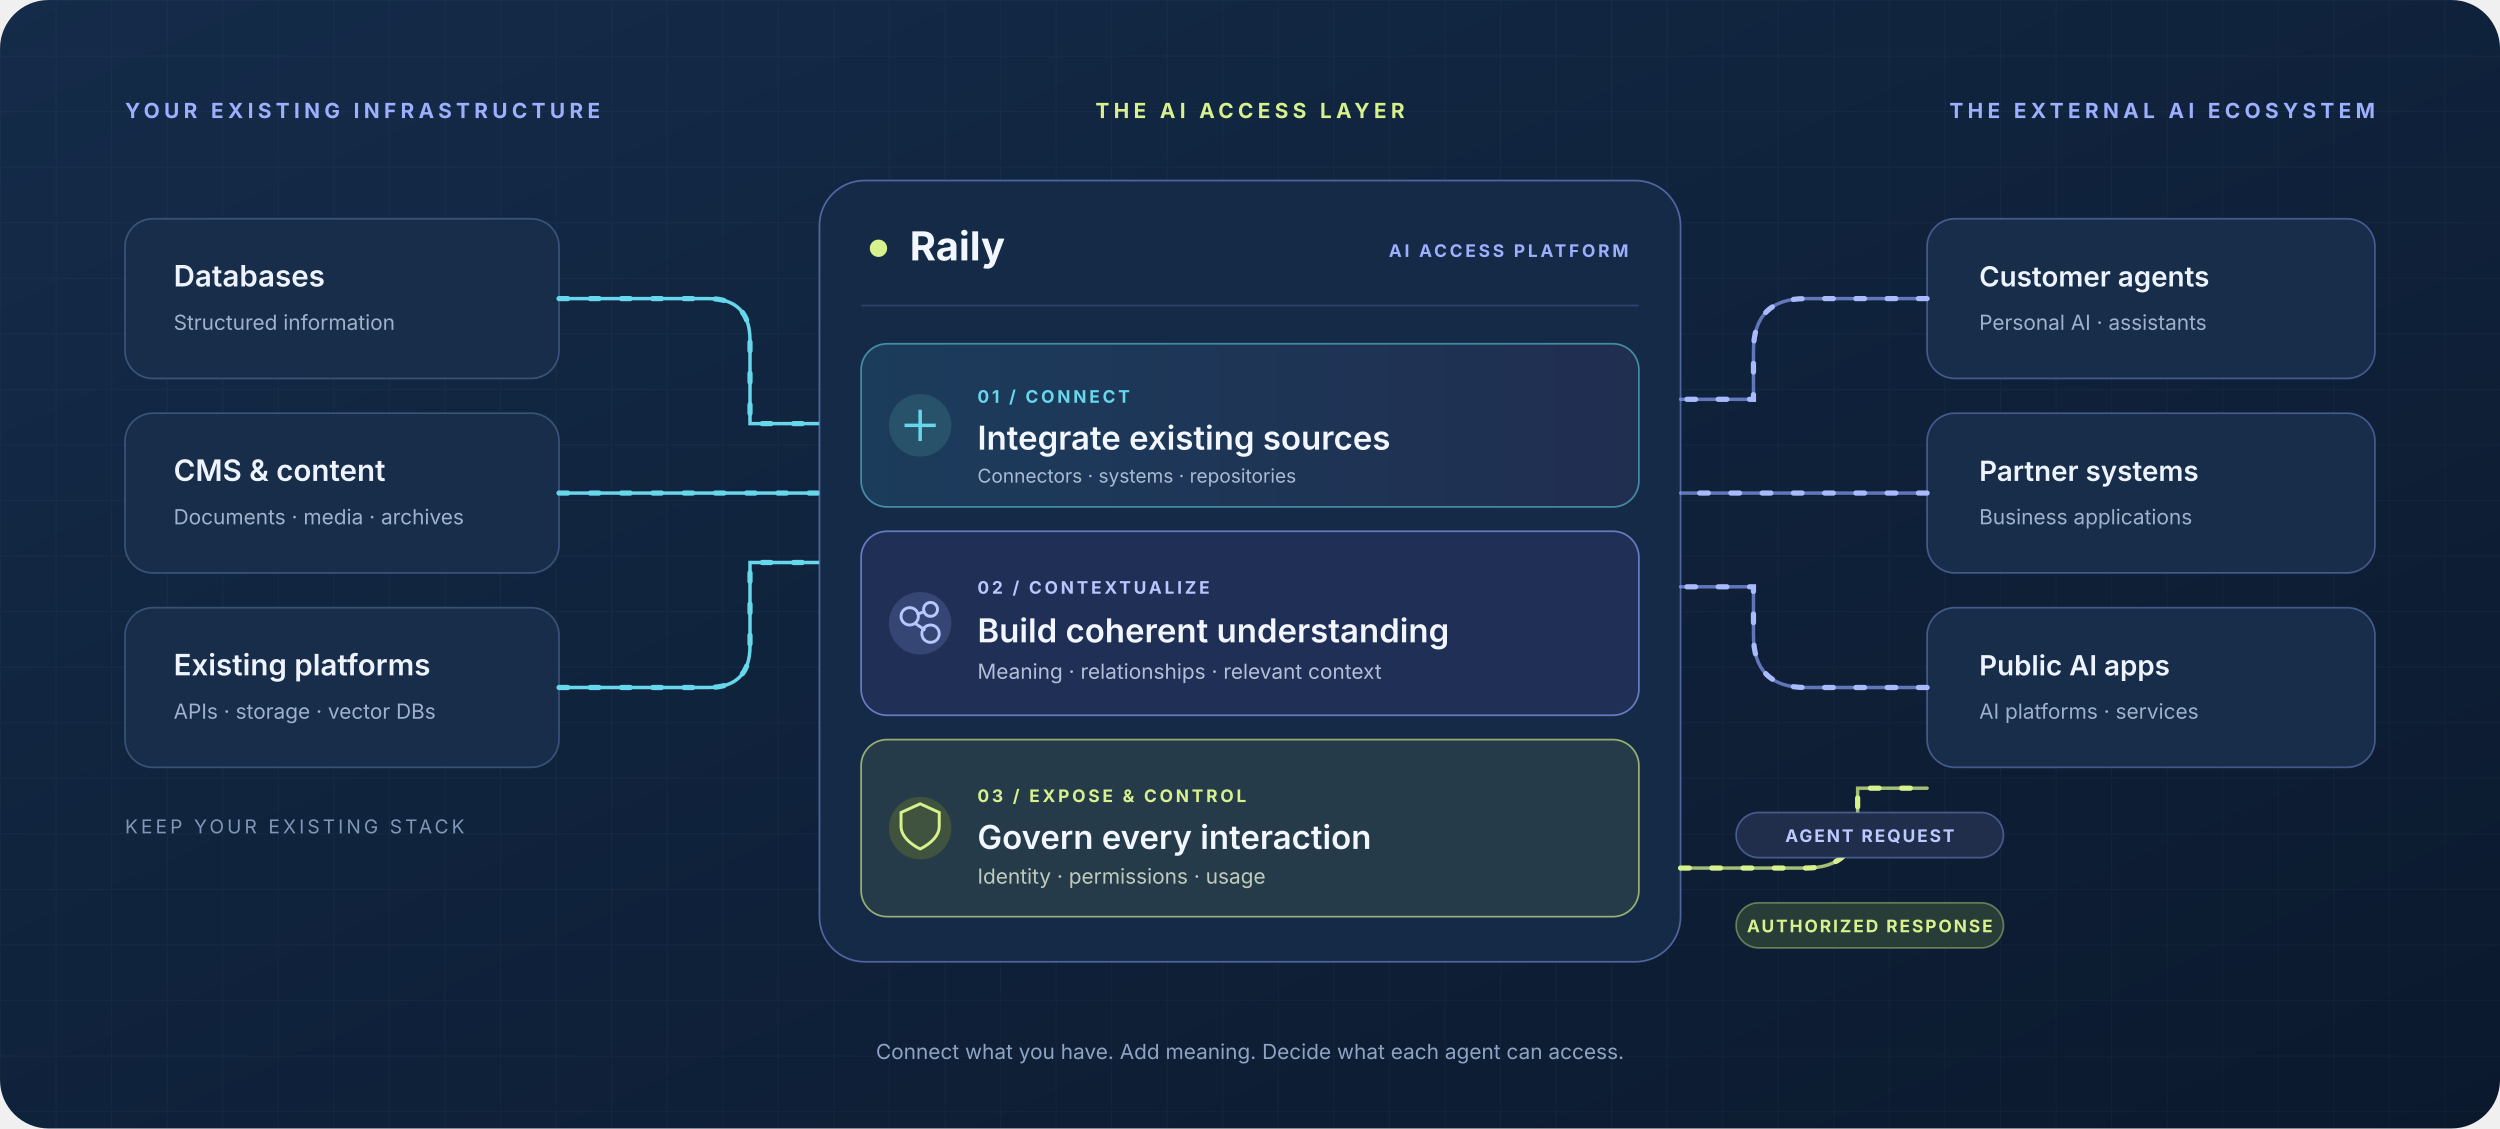
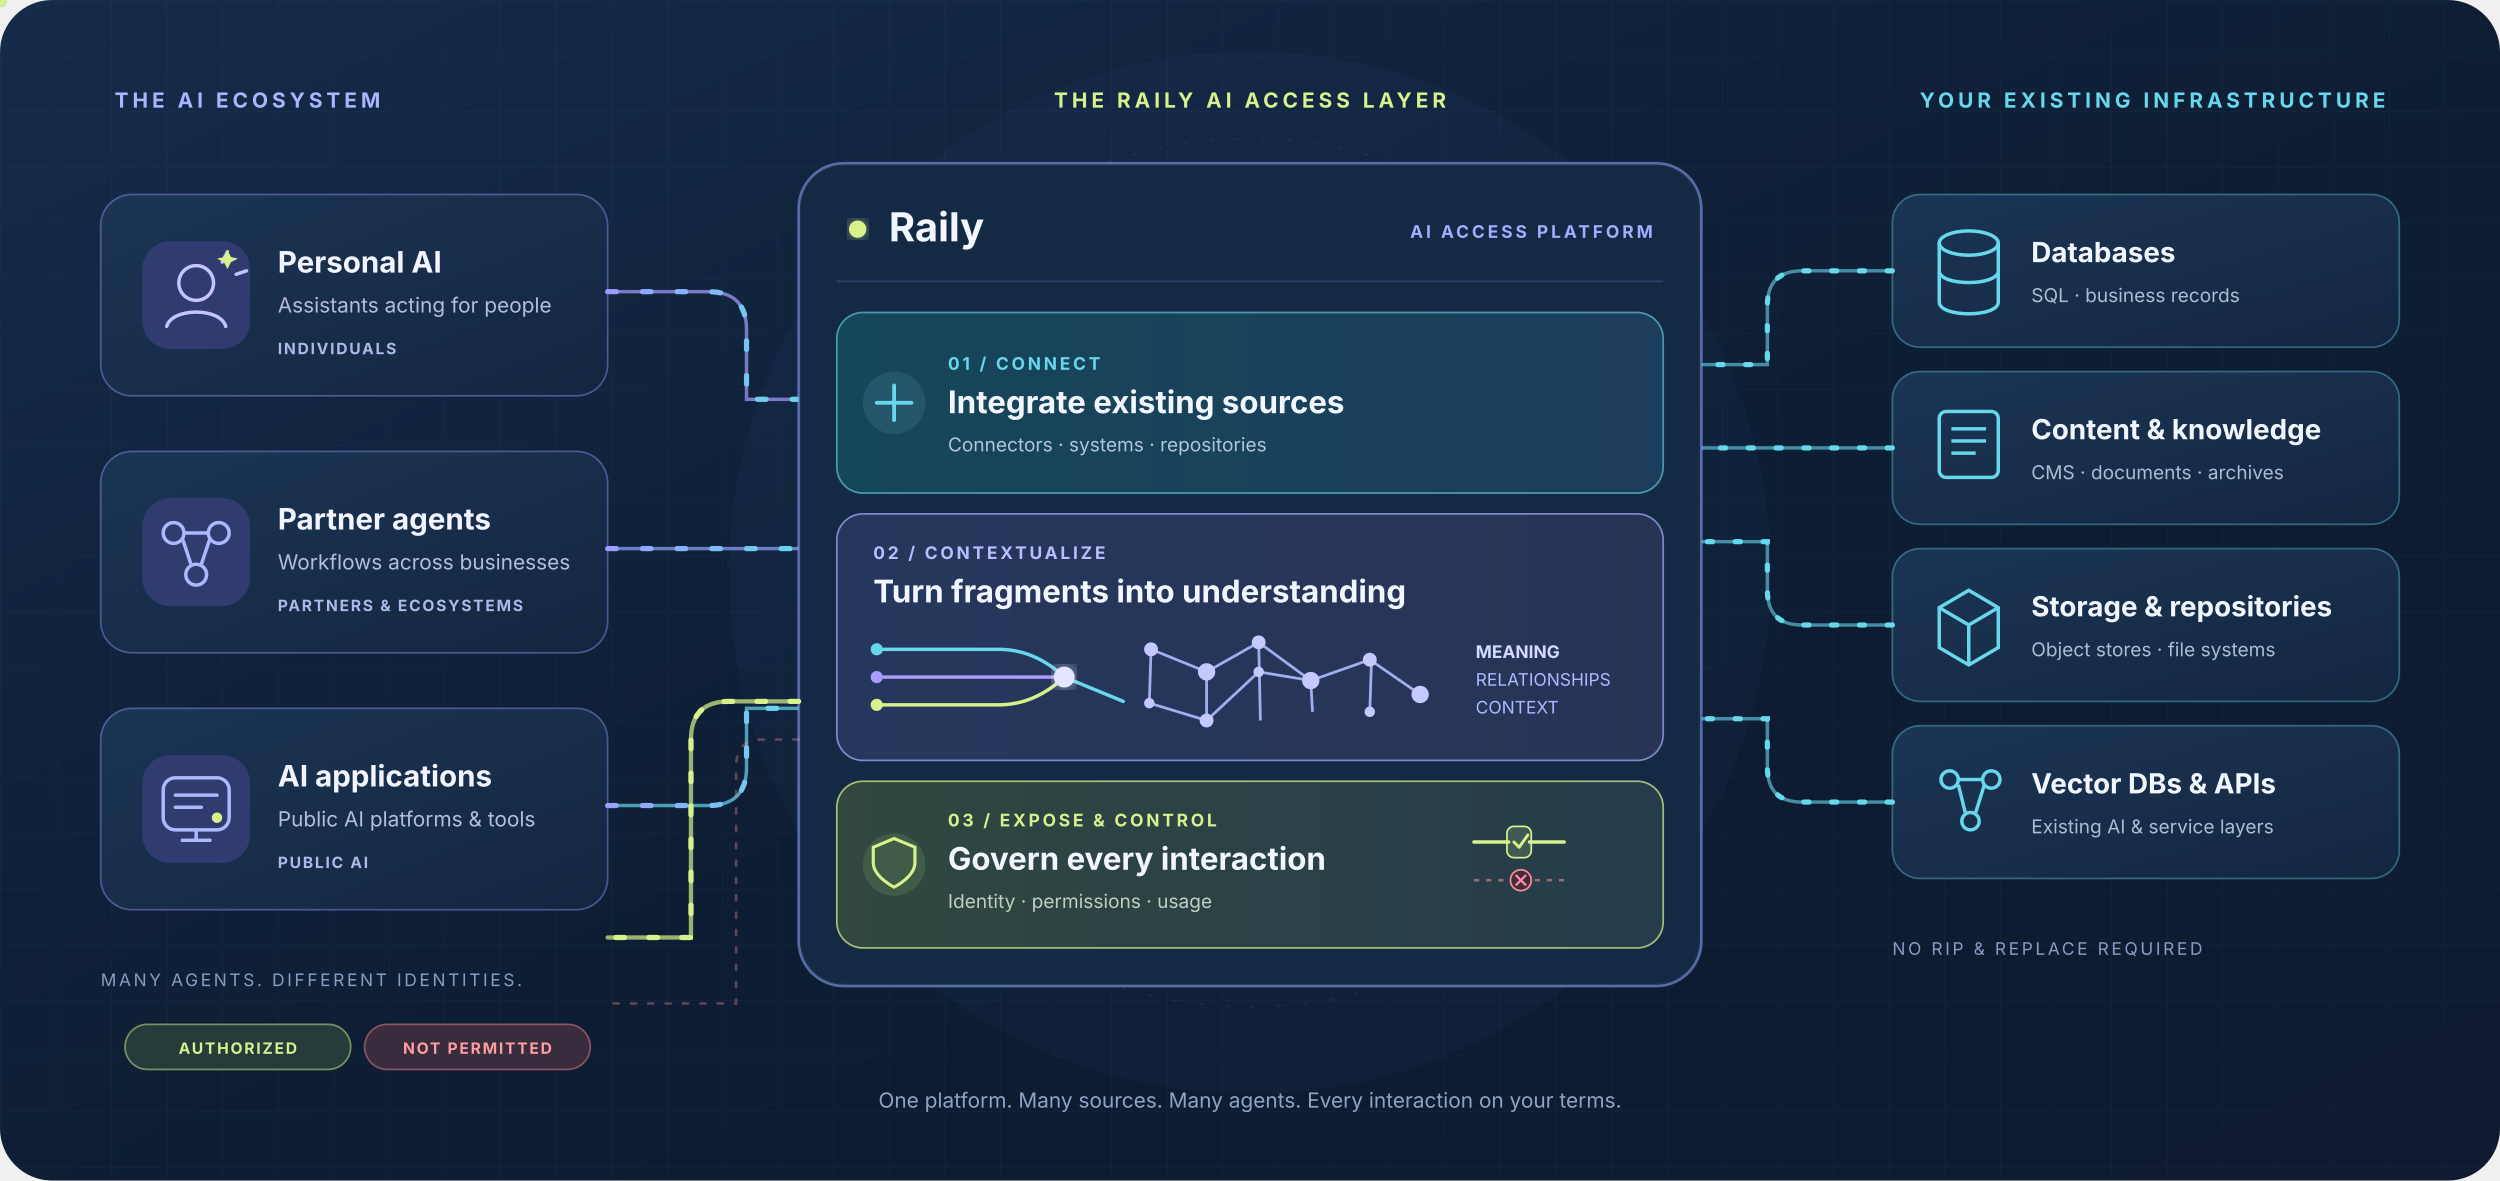
- <svg xmlns="http://www.w3.org/2000/svg" viewBox="0 0 1440 650" role="img" aria-labelledby="t d">
+ <svg xmlns="http://www.w3.org/2000/svg" viewBox="0 0 1440 680" role="img" aria-labelledby="title desc">
  <defs>
    <linearGradient id="bg" x2="1" y2="1">
      <stop stop-color="#142b49" />
-       <stop offset="1" stop-color="#0b192d" />
-     </linearGradient>
-     <linearGradient id="layer" x2="1" y2="0">
-       <stop stop-color="#1c3c5c" />
-       <stop offset="1" stop-color="#202e50" />
-     </linearGradient>
-     <pattern id="g" width="32" height="32" patternUnits="userSpaceOnUse">
-       <path d="M32 0H0V32" fill="none" stroke="#9db3d8" stroke-opacity=".05" />
+       <stop offset=".55" stop-color="#0d1d33" />
+       <stop offset="1" stop-color="#101a30" />
+     </linearGradient>
+     <linearGradient id="panel" x2="1" y2="1">
+       <stop stop-color="#1b3555" />
+       <stop offset="1" stop-color="#142640" />
+     </linearGradient>
+     <linearGradient id="connect" x2="1" y2="0">
+       <stop stop-color="#16465a" />
+       <stop offset="1" stop-color="#1c3d5c" />
+     </linearGradient>
+     <linearGradient id="context" x2="1" y2="0">
+       <stop stop-color="#26375d" />
+       <stop offset="1" stop-color="#273456" />
+     </linearGradient>
+     <linearGradient id="govern" x2="1" y2="0">
+       <stop stop-color="#31473f" />
+       <stop offset="1" stop-color="#243c4c" />
+     </linearGradient>
+     <linearGradient id="agentline">
+       <stop stop-color="#9c9cff" />
+       <stop offset="1" stop-color="#67d7eb" />
+     </linearGradient>
+     <filter id="glow">
+       <feGaussianBlur stdDeviation="5" result="b" />
+       <feMerge>
+         <feMergeNode in="b" />
+         <feMergeNode in="SourceGraphic" />
+       </feMerge>
+     </filter>
+     <pattern id="grid" width="32" height="32" patternUnits="userSpaceOnUse">
+       <path d="M32 0H0V32" fill="none" stroke="#91a9d2" stroke-opacity=".045" />
    </pattern>
  </defs>
-   <rect width="1440" height="650" rx="28" fill="url(#bg)" />
-   <rect width="1440" height="650" rx="28" fill="url(#g)" />
+   <rect width="1440" height="680" rx="30" fill="url(#bg)" />
+   <rect width="1440" height="680" rx="30" fill="url(#grid)" />
+   <circle cx="720" cy="330" r="300" fill="#647ed1" opacity=".045" />
+   <circle cx="720" cy="330" r="250" fill="none" stroke="#8ea5ff" stroke-opacity=".09" stroke-dasharray="2 13" />
+   <g font-family="Inter,Arial,sans-serif" font-weight="700" letter-spacing="2.3" font-size="12">
+     <text x="66" y="62" fill="#aab4ff">THE AI ECOSYSTEM</text>
+     <text x="1374" y="62" text-anchor="end" fill="#67d7eb">YOUR EXISTING INFRASTRUCTURE</text>
+     <text x="720" y="62" text-anchor="middle" fill="#d7f28c">THE RAILY AI ACCESS LAYER</text>
+   </g>
  <g font-family="Inter,Arial,sans-serif">
-     <text x="72" y="68" fill="#9eafff" font-size="12" font-weight="700" letter-spacing="2.5">YOUR EXISTING INFRASTRUCTURE</text>
-     <text x="1368" y="68" text-anchor="end" fill="#9eafff" font-size="12" font-weight="700" letter-spacing="2.5">THE EXTERNAL AI ECOSYSTEM</text>
-     <text x="720" y="68" text-anchor="middle" fill="#d7f28c" font-size="12" font-weight="700" letter-spacing="2.5">THE AI ACCESS LAYER</text>
+     <g fill="url(#panel)" stroke="#9c9cff" stroke-opacity=".42">
+       <rect x="58" y="112" width="292" height="116" rx="18" />
+       <rect x="58" y="260" width="292" height="116" rx="18" />
+       <rect x="58" y="408" width="292" height="116" rx="18" />
+     </g>
+     <g transform="translate(82 139)">
+       <rect width="62" height="62" rx="16" fill="#303c70" />
+       <circle cx="31" cy="24" r="10" fill="none" stroke="#c4c4ff" stroke-width="2" />
+       <path d="M14 49c3-11 31-11 34 0M46 12l3-6m5 13 6-2" fill="none" stroke="#c4c4ff" stroke-width="2" stroke-linecap="round" />
+       <path d="M49 5l2 4 4 1-4 2-2 4-2-4-4-2 4-1z" fill="#d7f28c" />
+     </g>
+     <text x="160" y="157" fill="#f2f4ff" font-size="17" font-weight="700">Personal AI</text>
+     <text x="160" y="180" fill="#b4bddc" font-size="12">Assistants acting for people</text>
+     <g fill="#aeb8e9" font-size="9" font-weight="700" letter-spacing="1">
+       <text x="160" y="204">INDIVIDUALS</text>
+     </g>
+     <g transform="translate(82 287)">
+       <rect width="62" height="62" rx="16" fill="#303c70" />
+       <g fill="none" stroke="#aeb8ff" stroke-width="2">
+         <circle cx="18" cy="20" r="6" />
+         <circle cx="44" cy="20" r="6" />
+         <circle cx="31" cy="44" r="6" />
+         <path d="M23 23l5 15m11-15-5 15M24 20h14" />
+       </g>
+     </g>
+     <text x="160" y="305" fill="#f2f4ff" font-size="17" font-weight="700">Partner agents</text>
+     <text x="160" y="328" fill="#b4bddc" font-size="12">Workflows across businesses</text>
+     <text x="160" y="352" fill="#aeb8e9" font-size="9" font-weight="700" letter-spacing="1">PARTNERS &amp; ECOSYSTEMS</text>
+     <g transform="translate(82 435)">
+       <rect width="62" height="62" rx="16" fill="#303c70" />
+       <rect x="12" y="13" width="38" height="30" rx="7" fill="none" stroke="#aeb8ff" stroke-width="2" />
+       <path d="M19 23h24M19 30h15M23 49h16M31 43v6" stroke="#aeb8ff" stroke-width="2" stroke-linecap="round" />
+       <circle cx="43" cy="36" r="3" fill="#d7f28c" />
+     </g>
+     <text x="160" y="453" fill="#f2f4ff" font-size="17" font-weight="700">AI applications</text>
+     <text x="160" y="476" fill="#b4bddc" font-size="12">Public AI platforms &amp; tools</text>
+     <text x="160" y="500" fill="#aeb8e9" font-size="9" font-weight="700" letter-spacing="1">PUBLIC AI</text>
+     <text x="58" y="568" fill="#899bc0" font-size="10" letter-spacing="1.5">MANY AGENTS. DIFFERENT IDENTITIES.</text>
  </g>
  <g font-family="Inter,Arial,sans-serif">
-     <g fill="#172d49" stroke="#6586b5" stroke-opacity=".45">
-       <rect x="72" y="126" width="250" height="92" rx="16" />
-       <rect x="72" y="238" width="250" height="92" rx="16" />
-       <rect x="72" y="350" width="250" height="92" rx="16" />
-     </g>
-     <g fill="#eef4ff" font-size="17" font-weight="600">
-       <text x="100" y="165">Databases</text>
-       <text x="100" y="277">CMS &amp; content</text>
-       <text x="100" y="389">Existing platforms</text>
-     </g>
-     <g fill="#9fb1cc" font-size="12">
-       <text x="100" y="190">Structured information</text>
-       <text x="100" y="302">Documents · media · archives</text>
-       <text x="100" y="414">APIs · storage · vector DBs</text>
-     </g>
-     <g fill="none" stroke="#67d7eb" stroke-width="2">
-       <path d="M322 172H408Q432 172 432 196V244H472M322 284H472M322 396H408Q432 396 432 372V324H472" />
-     </g>
-     <g fill="none" stroke="#67d7eb" stroke-width="3" stroke-dasharray="5 13" stroke-linecap="round">
-       <path d="M322 172H408Q432 172 432 196V244H472M322 284H472M322 396H408Q432 396 432 372V324H472" />
-     </g>
-     <text x="72" y="480" fill="#8197b7" font-size="11" letter-spacing="1.8">KEEP YOUR EXISTING STACK</text>
-   </g>
-   <g transform="translate(472 104)" font-family="Inter,Arial,sans-serif">
-     <rect width="496" height="450" rx="26" fill="#152a46" stroke="#8ea5ff" stroke-opacity=".5" />
-     <circle cx="34" cy="39" r="5" fill="#d7f28c" />
-     <text x="52" y="46" fill="#f2f6ff" font-size="23" font-weight="700">Raily</text>
-     <text x="466" y="44" text-anchor="end" fill="#9eafff" font-size="10" font-weight="700" letter-spacing="1.6">AI ACCESS PLATFORM</text>
-     <path d="M24 72H472" stroke="#8ea5ff" stroke-opacity=".2" />
+     <g fill="url(#panel)" stroke="#67d7eb" stroke-opacity=".38">
+       <rect x="1090" y="112" width="292" height="88" rx="16" />
+       <rect x="1090" y="214" width="292" height="88" rx="16" />
+       <rect x="1090" y="316" width="292" height="88" rx="16" />
+       <rect x="1090" y="418" width="292" height="88" rx="16" />
+     </g>
+     <g transform="translate(1110 130)" fill="none" stroke="#67d7eb" stroke-width="2">
+       <ellipse cx="24" cy="10" rx="17" ry="7" />
+       <path d="M7 10v34c0 9 34 9 34 0V10M7 26c0 9 34 9 34 0" />
+     </g>
+     <text x="1170" y="151" fill="#f1f6ff" font-size="16" font-weight="700">Databases</text>
+     <text x="1170" y="174" fill="#a8bfd2" font-size="11">SQL · business records</text>
+     <g transform="translate(1110 232)" fill="none" stroke="#67d7eb" stroke-width="2">
+       <rect x="7" y="5" width="34" height="38" rx="4" />
+       <path d="M14 15h20M14 22h20M14 29h14" />
+     </g>
+     <text x="1170" y="253" fill="#f1f6ff" font-size="16" font-weight="700">Content &amp; knowledge</text>
+     <text x="1170" y="276" fill="#a8bfd2" font-size="11">CMS · documents · archives</text>
+     <g transform="translate(1110 334)" fill="none" stroke="#67d7eb" stroke-width="2">
+       <path d="M7 16l17-10 17 10v23L24 49 7 39zM7 16l17 10 17-10M24 26v23" />
+     </g>
+     <text x="1170" y="355" fill="#f1f6ff" font-size="16" font-weight="700">Storage &amp; repositories</text>
+     <text x="1170" y="378" fill="#a8bfd2" font-size="11">Object stores · file systems</text>
+     <g transform="translate(1110 436)" fill="none" stroke="#67d7eb" stroke-width="2">
+       <circle cx="13" cy="13" r="5" />
+       <circle cx="37" cy="13" r="5" />
+       <circle cx="25" cy="37" r="5" />
+       <path d="M18 16l4 16m11-16-5 16M18 13h14" />
+     </g>
+     <text x="1170" y="457" fill="#f1f6ff" font-size="16" font-weight="700">Vector DBs &amp; APIs</text>
+     <text x="1170" y="480" fill="#a8bfd2" font-size="11">Existing AI &amp; service layers</text>
+     <text x="1090" y="550" fill="#899bc0" font-size="10" letter-spacing="1.5">NO RIP &amp; REPLACE REQUIRED</text>
+   </g>
+   <g fill="none" stroke-linecap="round">
+     <path d="M350 168H408Q430 168 430 190V230H460" stroke="#a99cff" stroke-width="2" stroke-opacity=".7" />
+     <path d="M350 316H460" stroke="#8ea5ff" stroke-width="2" stroke-opacity=".7" />
+     <path d="M350 464H408Q430 464 430 442V408H460" stroke="#67d7eb" stroke-width="2" stroke-opacity=".7" />
+     <path d="M350 168H408Q430 168 430 190V230H460M350 316H460M350 464H408Q430 464 430 442V408H460" stroke="url(#agentline)" stroke-width="3" stroke-dasharray="5 15" class="agent-flow" />
+   </g>
+   <g fill="none" stroke-linecap="round">
+     <path d="M1090 156H1038Q1018 156 1018 176V210H980M1090 258H980M1090 360H1038Q1018 360 1018 340V312H980M1090 462H1038Q1018 462 1018 442V414H980" stroke="#67d7eb" stroke-opacity=".6" stroke-width="2" />
+     <path d="M1090 156H1038Q1018 156 1018 176V210H980M1090 258H980M1090 360H1038Q1018 360 1018 340V312H980M1090 462H1038Q1018 462 1018 442V414H980" stroke="#67d7eb" stroke-width="3" stroke-dasharray="3 13" class="source-flow" />
+   </g>
+   <g transform="translate(460 94)" font-family="Inter,Arial,sans-serif">
+     <rect width="520" height="474" rx="26" fill="#142943" stroke="#8ea5ff" stroke-opacity=".55" stroke-width="1.5" />
+     <rect x="1" y="1" width="518" height="472" rx="25" fill="none" stroke="#fff" stroke-opacity=".045" />
+     <circle cx="34" cy="38" r="5" fill="#d7f28c" filter="url(#glow)" />
+     <text x="52" y="45" fill="#f2f6ff" font-size="23" font-weight="700">Raily</text>
+     <text x="492" y="43" text-anchor="end" fill="#9eafff" font-size="10" font-weight="700" letter-spacing="1.7">AI ACCESS PLATFORM</text>
+     <path d="M22 68H498" stroke="#8ea5ff" stroke-opacity=".2" />
+     <rect x="22" y="86" width="476" height="104" rx="15" fill="url(#connect)" stroke="#67d7eb" stroke-opacity=".62" />
+     <circle cx="55" cy="138" r="18" fill="#24556a" />
+     <path d="M45 138h20M55 128v20" stroke="#67d7eb" stroke-width="2.2" stroke-linecap="round" />
+     <text x="86" y="119" fill="#67d7eb" font-size="10" font-weight="700" letter-spacing="1.6">01 / CONNECT</text>
+     <text x="86" y="144" fill="#f2f6ff" font-size="18" font-weight="700">Integrate existing sources</text>
+     <text x="86" y="166" fill="#b0c7d9" font-size="11">Connectors · systems · repositories</text>
+     <rect x="22" y="202" width="476" height="142" rx="15" fill="url(#context)" stroke="#a5aaff" stroke-opacity=".72" />
+     <text x="43" y="228" fill="#b9bdff" font-size="10" font-weight="700" letter-spacing="1.6">02 / CONTEXTUALIZE</text>
+     <text x="43" y="253" fill="#f2f6ff" font-size="18" font-weight="700">Turn fragments into understanding</text>
+     <g fill="none" stroke-width="2" stroke-linecap="round">
+       <path d="M45 280H115Q136 280 153 296L187 310" stroke="#67d7eb" />
+       <path d="M45 296H112Q135 296 153 296" stroke="#a99cff" />
+       <path d="M45 312H115Q136 312 153 296" stroke="#d7f28c" />
+     </g>
    <g>
-       <rect x="24" y="94" width="448" height="94" rx="15" fill="url(#layer)" stroke="#67d7eb" stroke-opacity=".55" />
-       <circle cx="58" cy="141" r="18" fill="#28516a" />
-       <path d="M49 141h18M58 132v18" stroke="#67d7eb" stroke-width="2" />
-       <text x="91" y="128" fill="#67d7eb" font-size="10" font-weight="700" letter-spacing="1.6">01 / CONNECT</text>
-       <text x="91" y="155" fill="#f2f6ff" font-size="19" font-weight="600">Integrate existing sources</text>
-       <text x="91" y="174" fill="#aabbd2" font-size="11">Connectors · systems · repositories</text>
-     </g>
-     <g>
-       <rect x="24" y="202" width="448" height="106" rx="15" fill="#202f55" stroke="#8ea5ff" stroke-opacity=".65" />
-       <circle cx="58" cy="255" r="18" fill="#354674" />
-       <g fill="none" stroke="#b9c6ff" stroke-width="1.7">
-         <circle cx="52" cy="251" r="5" />
-         <circle cx="64" cy="247" r="4" />
-         <circle cx="64" cy="261" r="5" />
-         <path d="m56 250 5-2m-6 7 6 4" />
-       </g>
-       <text x="91" y="238" fill="#b9c6ff" font-size="10" font-weight="700" letter-spacing="1.6">02 / CONTEXTUALIZE</text>
-       <text x="91" y="266" fill="#f2f6ff" font-size="19" font-weight="600">Build coherent understanding</text>
-       <text x="91" y="287" fill="#b2bfd9" font-size="12">Meaning · relationships · relevant context</text>
-     </g>
-     <g>
-       <rect x="24" y="322" width="448" height="102" rx="15" fill="#263b49" stroke="#d7f28c" stroke-opacity=".65" />
-       <circle cx="58" cy="373" r="18" fill="#40533f" />
-       <path d="M58 359l11 5v8c0 8-11 13-11 13s-11-5-11-13v-8z" fill="none" stroke="#d7f28c" stroke-width="1.7" />
-       <text x="91" y="358" fill="#d7f28c" font-size="10" font-weight="700" letter-spacing="1.6">03 / EXPOSE &amp; CONTROL</text>
-       <text x="91" y="385" fill="#f2f6ff" font-size="19" font-weight="600">Govern every interaction</text>
-       <text x="91" y="405" fill="#c0cbbd" font-size="12">Identity · permissions · usage</text>
-     </g>
-   </g>
-   <g font-family="Inter,Arial,sans-serif" fill="#172d49" stroke="#8ea5ff" stroke-opacity=".4">
-     <rect x="1110" y="126" width="258" height="92" rx="16" />
-     <rect x="1110" y="238" width="258" height="92" rx="16" />
-     <rect x="1110" y="350" width="258" height="92" rx="16" />
-   </g>
-   <g font-family="Inter,Arial,sans-serif" fill="#eef4ff" font-size="16" font-weight="600">
-     <text x="1140" y="165">Customer agents</text>
-     <text x="1140" y="277">Partner systems</text>
-     <text x="1140" y="389">Public AI apps</text>
-   </g>
-   <g font-family="Inter,Arial,sans-serif" fill="#9fb1cc" font-size="12">
-     <text x="1140" y="190">Personal AI · assistants</text>
-     <text x="1140" y="302">Business applications</text>
-     <text x="1140" y="414">AI platforms · services</text>
+       <circle cx="45" cy="280" r="3.5" fill="#67d7eb" />
+       <circle cx="45" cy="296" r="3.5" fill="#a99cff" />
+       <circle cx="45" cy="312" r="3.5" fill="#d7f28c" />
+       <circle cx="153" cy="296" r="6" fill="#e5e6ff" filter="url(#glow)" />
+     </g>
+     <g fill="none" stroke="#aebaff" stroke-width="1.6" opacity=".9">
+       <path d="M203 280l32 13 30-17 30 22 34-12 29 20M203 280l-1 31 33 10 30-28 30 5 34-12 29 20M235 293l0 28m30-45 1 45m29-23 1 18m34-30-1 30" />
+     </g>
+     <g fill="#c4c9ff">
+       <circle cx="203" cy="280" r="4" />
+       <circle cx="235" cy="293" r="5" />
+       <circle cx="265" cy="276" r="4" />
+       <circle cx="295" cy="298" r="5" />
+       <circle cx="329" cy="286" r="4" />
+       <circle cx="358" cy="306" r="5" />
+       <circle cx="202" cy="311" r="3" />
+       <circle cx="235" cy="321" r="4" />
+       <circle cx="265" cy="293" r="3" />
+       <circle cx="329" cy="316" r="3" />
+     </g>
+     <text x="390" y="285" fill="#d4d9ff" font-size="10" font-weight="700">MEANING</text>
+     <text x="390" y="301" fill="#aebaff" font-size="10">RELATIONSHIPS</text>
+     <text x="390" y="317" fill="#aebaff" font-size="10">CONTEXT</text>
+     <rect x="22" y="356" width="476" height="96" rx="15" fill="url(#govern)" stroke="#d7f28c" stroke-opacity=".72" />
+     <circle cx="55" cy="404" r="18" fill="#405b47" />
+     <path d="M55 389l12 5v9c0 8-12 14-12 14s-12-6-12-14v-9z" fill="none" stroke="#d7f28c" stroke-width="1.8" />
+     <text x="86" y="382" fill="#d7f28c" font-size="10" font-weight="700" letter-spacing="1.6">03 / EXPOSE &amp; CONTROL</text>
+     <text x="86" y="407" fill="#f2f6ff" font-size="18" font-weight="700">Govern every interaction</text>
+     <text x="86" y="429" fill="#c1cfbf" font-size="11">Identity · permissions · usage</text>
+     <g transform="translate(389 379)">
+       <path d="M0 12h20m12 0h20" stroke="#d7f28c" stroke-width="2" stroke-linecap="round" />
+       <rect x="19" y="3" width="14" height="18" rx="4" fill="#d7f28c" fill-opacity=".16" stroke="#d7f28c" />
+       <path d="M23 12l3 3 5-7" fill="none" stroke="#d7f28c" stroke-width="1.7" stroke-linecap="round" stroke-linejoin="round" />
+       <path d="M0 34h52" stroke="#ff8d91" stroke-opacity=".55" stroke-width="1.5" stroke-dasharray="3 4" />
+       <circle cx="27" cy="34" r="6" fill="#422d40" stroke="#ff8d91" />
+       <path d="M24 31l6 6m0-6-6 6" stroke="#ff8d91" stroke-width="1.3" />
+     </g>
+   </g>
+   <g filter="url(#glow)">
+     <circle r="4" fill="#d5caff">
+       <animateMotion dur="4.6s" repeatCount="indefinite" path="M350 168H408Q430 168 430 190V230H460" />
+     </circle>
+     <circle r="3.5" fill="#aebaff">
+       <animateMotion dur="5.8s" begin="-2s" repeatCount="indefinite" path="M350 316H460" />
+     </circle>
+     <circle r="4" fill="#8ce8ed">
+       <animateMotion dur="5.2s" begin="-1.4s" repeatCount="indefinite" path="M350 464H408Q430 464 430 442V408H460" />
+     </circle>
+     <circle r="4" fill="#67d7eb">
+       <animateMotion dur="5.4s" begin="-1s" repeatCount="indefinite" path="M1090 156H1038Q1018 156 1018 176V210H980" />
+     </circle>
+     <circle r="3.5" fill="#67d7eb">
+       <animateMotion dur="6.2s" begin="-3s" repeatCount="indefinite" path="M1090 258H980" />
+     </circle>
+     <circle r="4" fill="#67d7eb">
+       <animateMotion dur="5.7s" begin="-2.2s" repeatCount="indefinite" path="M1090 360H1038Q1018 360 1018 340V312H980" />
+     </circle>
+     <circle r="3.5" fill="#67d7eb">
+       <animateMotion dur="6.4s" begin="-4s" repeatCount="indefinite" path="M1090 462H1038Q1018 462 1018 442V414H980" />
+     </circle>
  </g>
  <g fill="none" stroke-linecap="round">
-     <path d="M1110 172H1040Q1010 172 1010 202V230H968M1110 284H1010V284H968M1110 396H1040Q1010 396 1010 366V338H968" stroke="#8ea5ff" stroke-opacity=".65" stroke-width="2" />
-     <path d="M968 500H1040Q1070 500 1070 470V454H1110" stroke="#d7f28c" stroke-opacity=".75" stroke-width="2" />
-     <path d="M1110 172H1040Q1010 172 1010 202V230H968M1110 284H1010V284H968M1110 396H1040Q1010 396 1010 366V338H968" stroke="#aabaff" stroke-width="3" stroke-dasharray="5 13" class="req" />
-     <path d="M968 500H1040Q1070 500 1070 470V454H1110" stroke="#d7f28c" stroke-width="3" stroke-dasharray="5 13" class="res" />
-   </g>
-   <g font-family="Inter,Arial,sans-serif" font-size="10" font-weight="700" letter-spacing="1.1">
-     <rect x="1000" y="468" width="154" height="26" rx="13" fill="#202e4b" stroke="#8ea5ff" stroke-opacity=".4" />
-     <text x="1077" y="485" text-anchor="middle" fill="#bdc9ff">AGENT REQUEST</text>
-     <rect x="1000" y="520" width="154" height="26" rx="13" fill="#283c38" stroke="#d7f28c" stroke-opacity=".4" />
-     <text x="1077" y="537" text-anchor="middle" fill="#d7f28c">AUTHORIZED RESPONSE</text>
-   </g>
-   <text x="720" y="610" fill="#8fa4c4" font-family="Inter,Arial,sans-serif" font-size="12" text-anchor="middle">Connect what you have. Add meaning. Decide what each agent can access.</text>
-   <style>.req{animation:in 6s linear infinite}.res{animation:out 7s linear infinite}@keyframes in{to{stroke-dashoffset:-180}}@keyframes out{to{stroke-dashoffset:180}}@media(prefers-reduced-motion:reduce){.req,.res{animation:none}}</style>
+     <path d="M460 404H420Q398 404 398 426V540H350" stroke="#d7f28c" stroke-opacity=".7" stroke-width="2.5" />
+     <path d="M460 404H420Q398 404 398 426V540H350" stroke="#d7f28c" stroke-width="3" stroke-dasharray="5 14" class="response-flow" />
+     <path d="M460 426H438Q424 426 424 442V578H350" stroke="#ff8d91" stroke-opacity=".35" stroke-width="1.5" stroke-dasharray="3 7" />
+   </g>
+   <g filter="url(#glow)">
+     <circle r="4" fill="#d7f28c">
+       <animateMotion dur="5.8s" repeatCount="indefinite" path="M460 404H420Q398 404 398 426V540H350" />
+     </circle>
+   </g>
+   <g font-family="Inter,Arial,sans-serif" font-size="9" font-weight="700" letter-spacing="1">
+     <rect x="72" y="590" width="130" height="26" rx="13" fill="#263c3b" stroke="#d7f28c" stroke-opacity=".5" />
+     <text x="137" y="607" fill="#d7f28c" text-anchor="middle">AUTHORIZED</text>
+     <rect x="210" y="590" width="130" height="26" rx="13" fill="#392c3c" stroke="#ff8d91" stroke-opacity=".45" />
+     <text x="275" y="607" fill="#ff9da3" text-anchor="middle">NOT PERMITTED</text>
+   </g>
+   <text x="720" y="638" fill="#8fa4c4" font-family="Inter,Arial,sans-serif" font-size="12" text-anchor="middle">One platform. Many sources. Many agents. Every interaction on your terms.</text>
+   <style>
+ .agent-flow{animation:agentDash 5s linear infinite}.source-flow{animation:sourceDash 6.5s linear infinite}.response-flow{animation:returnDash 5.5s linear infinite}
+ @keyframes agentDash{to{stroke-dashoffset:-180}}@keyframes sourceDash{to{stroke-dashoffset:180}}@keyframes returnDash{to{stroke-dashoffset:-150}}
+ @media(prefers-reduced-motion:reduce){.agent-flow,.source-flow,.response-flow{animation:none}animateMotion{display:none}}
+ </style>
</svg>
